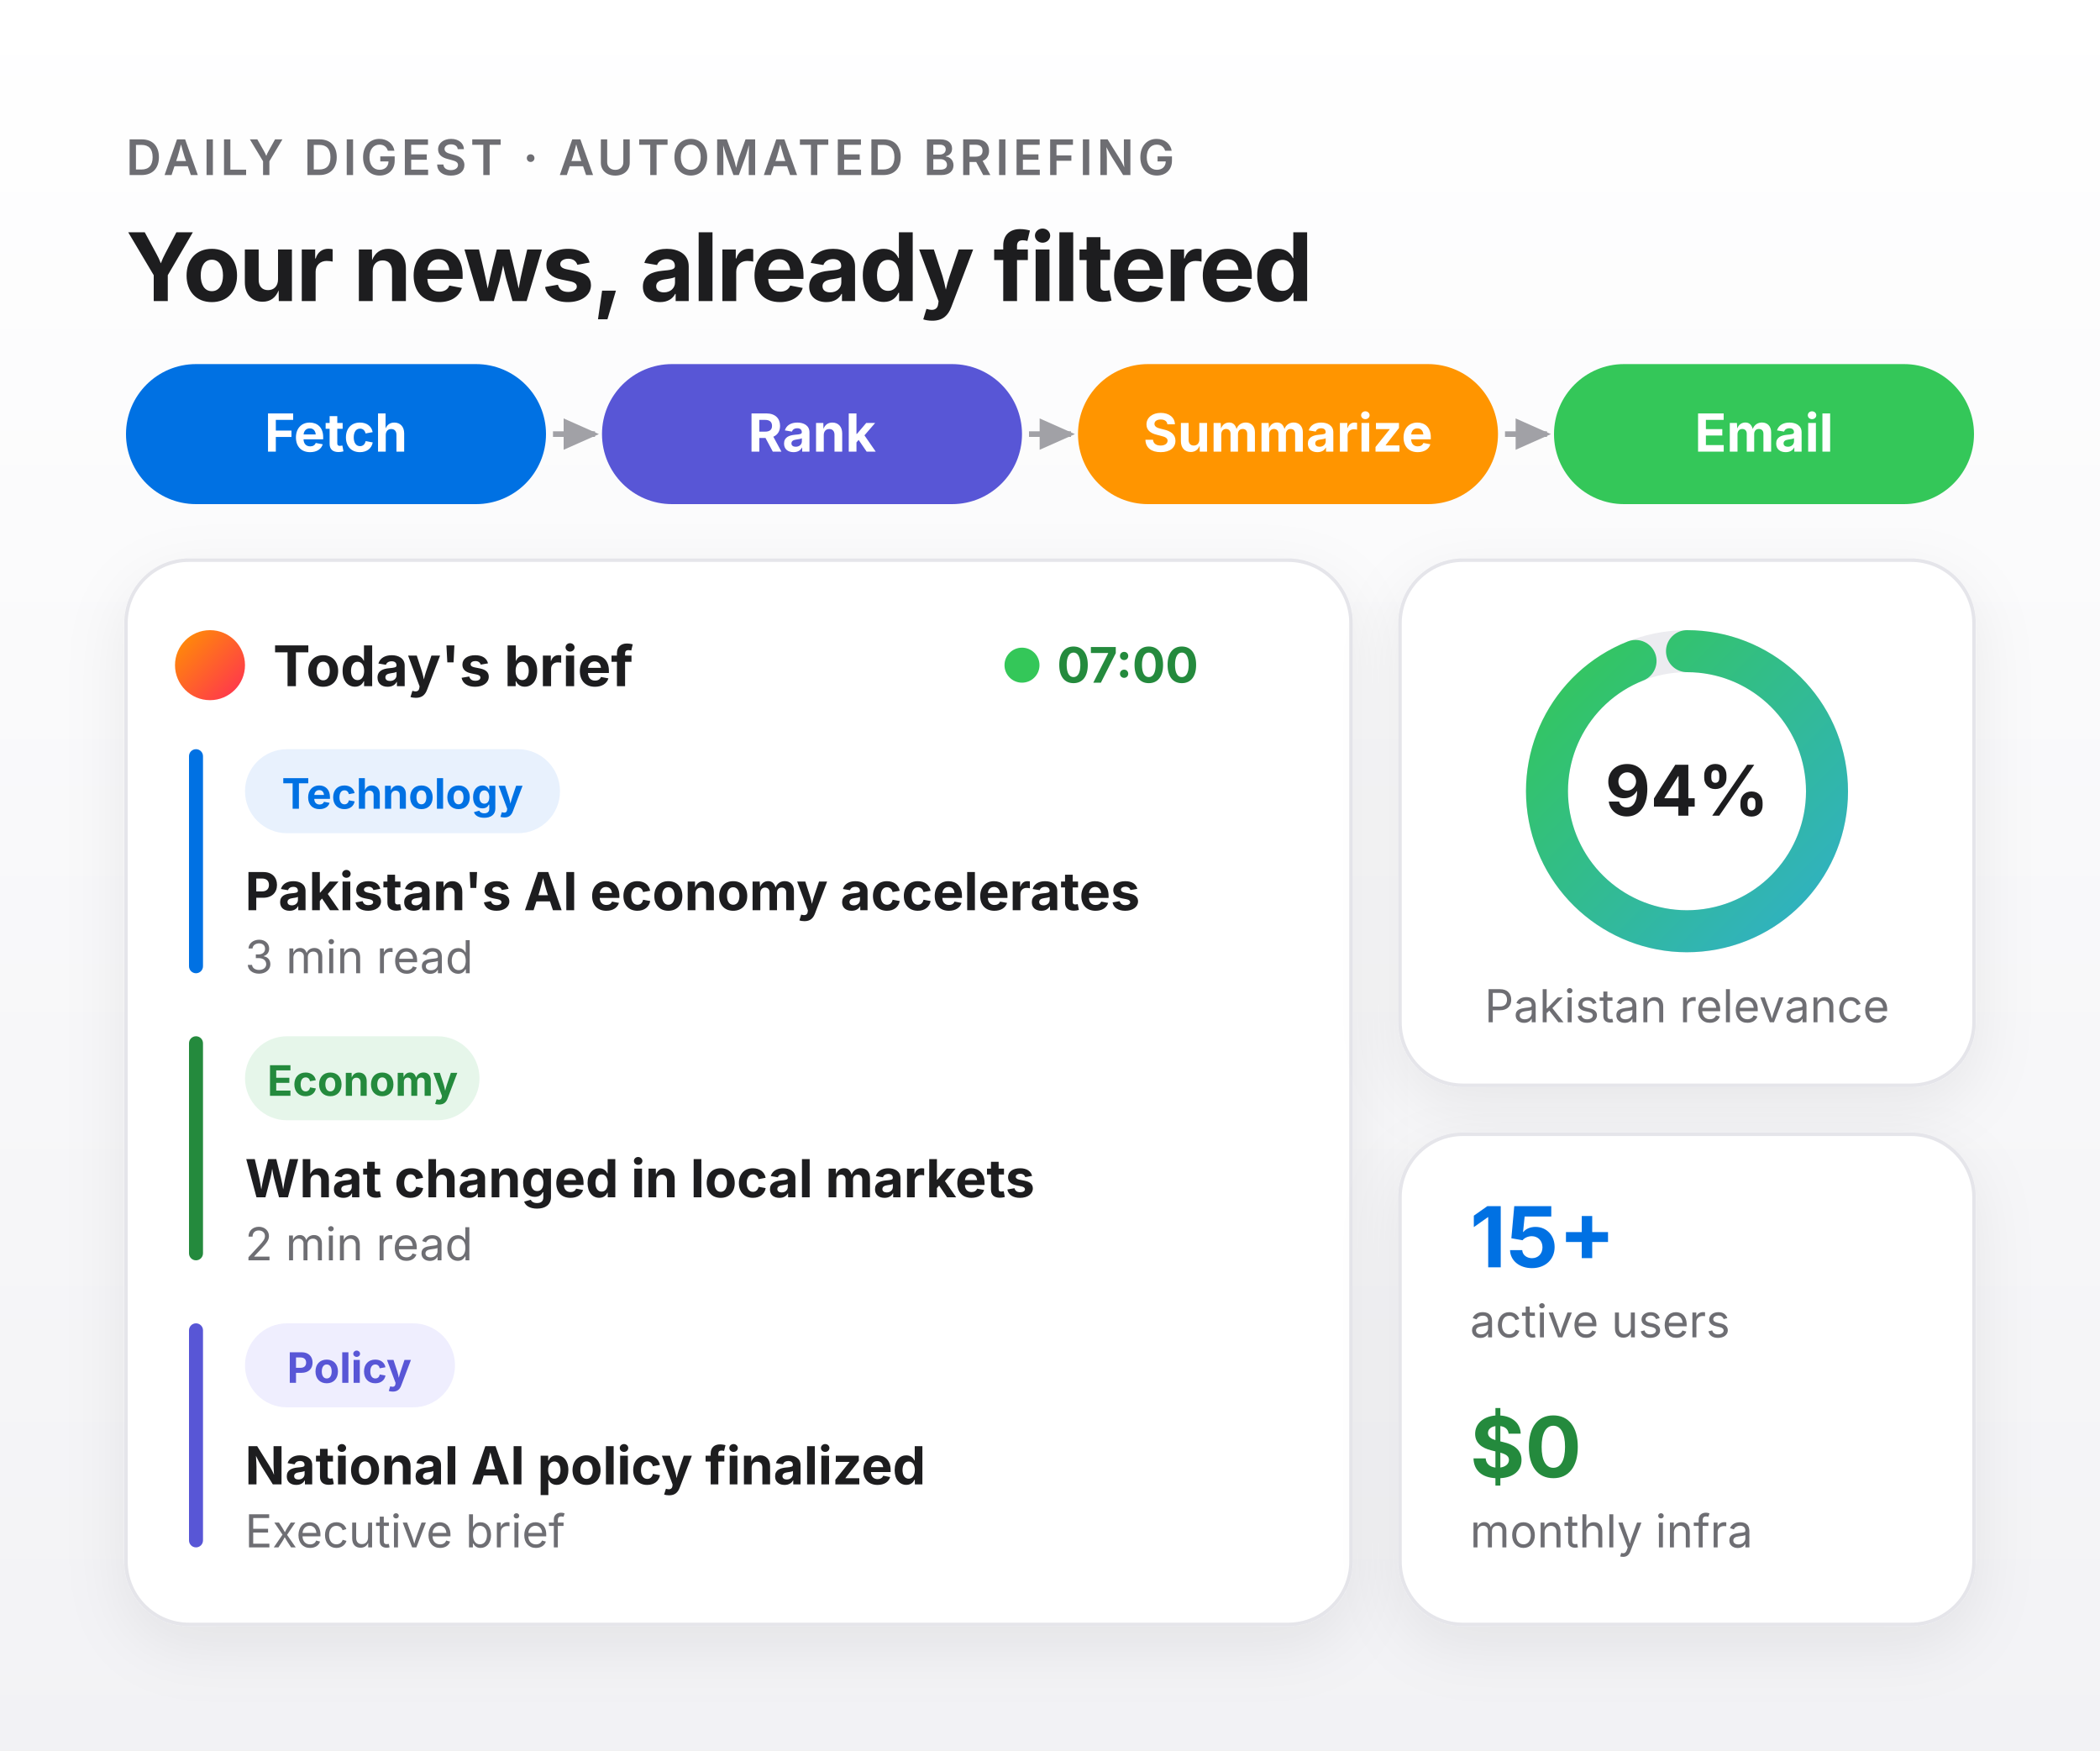
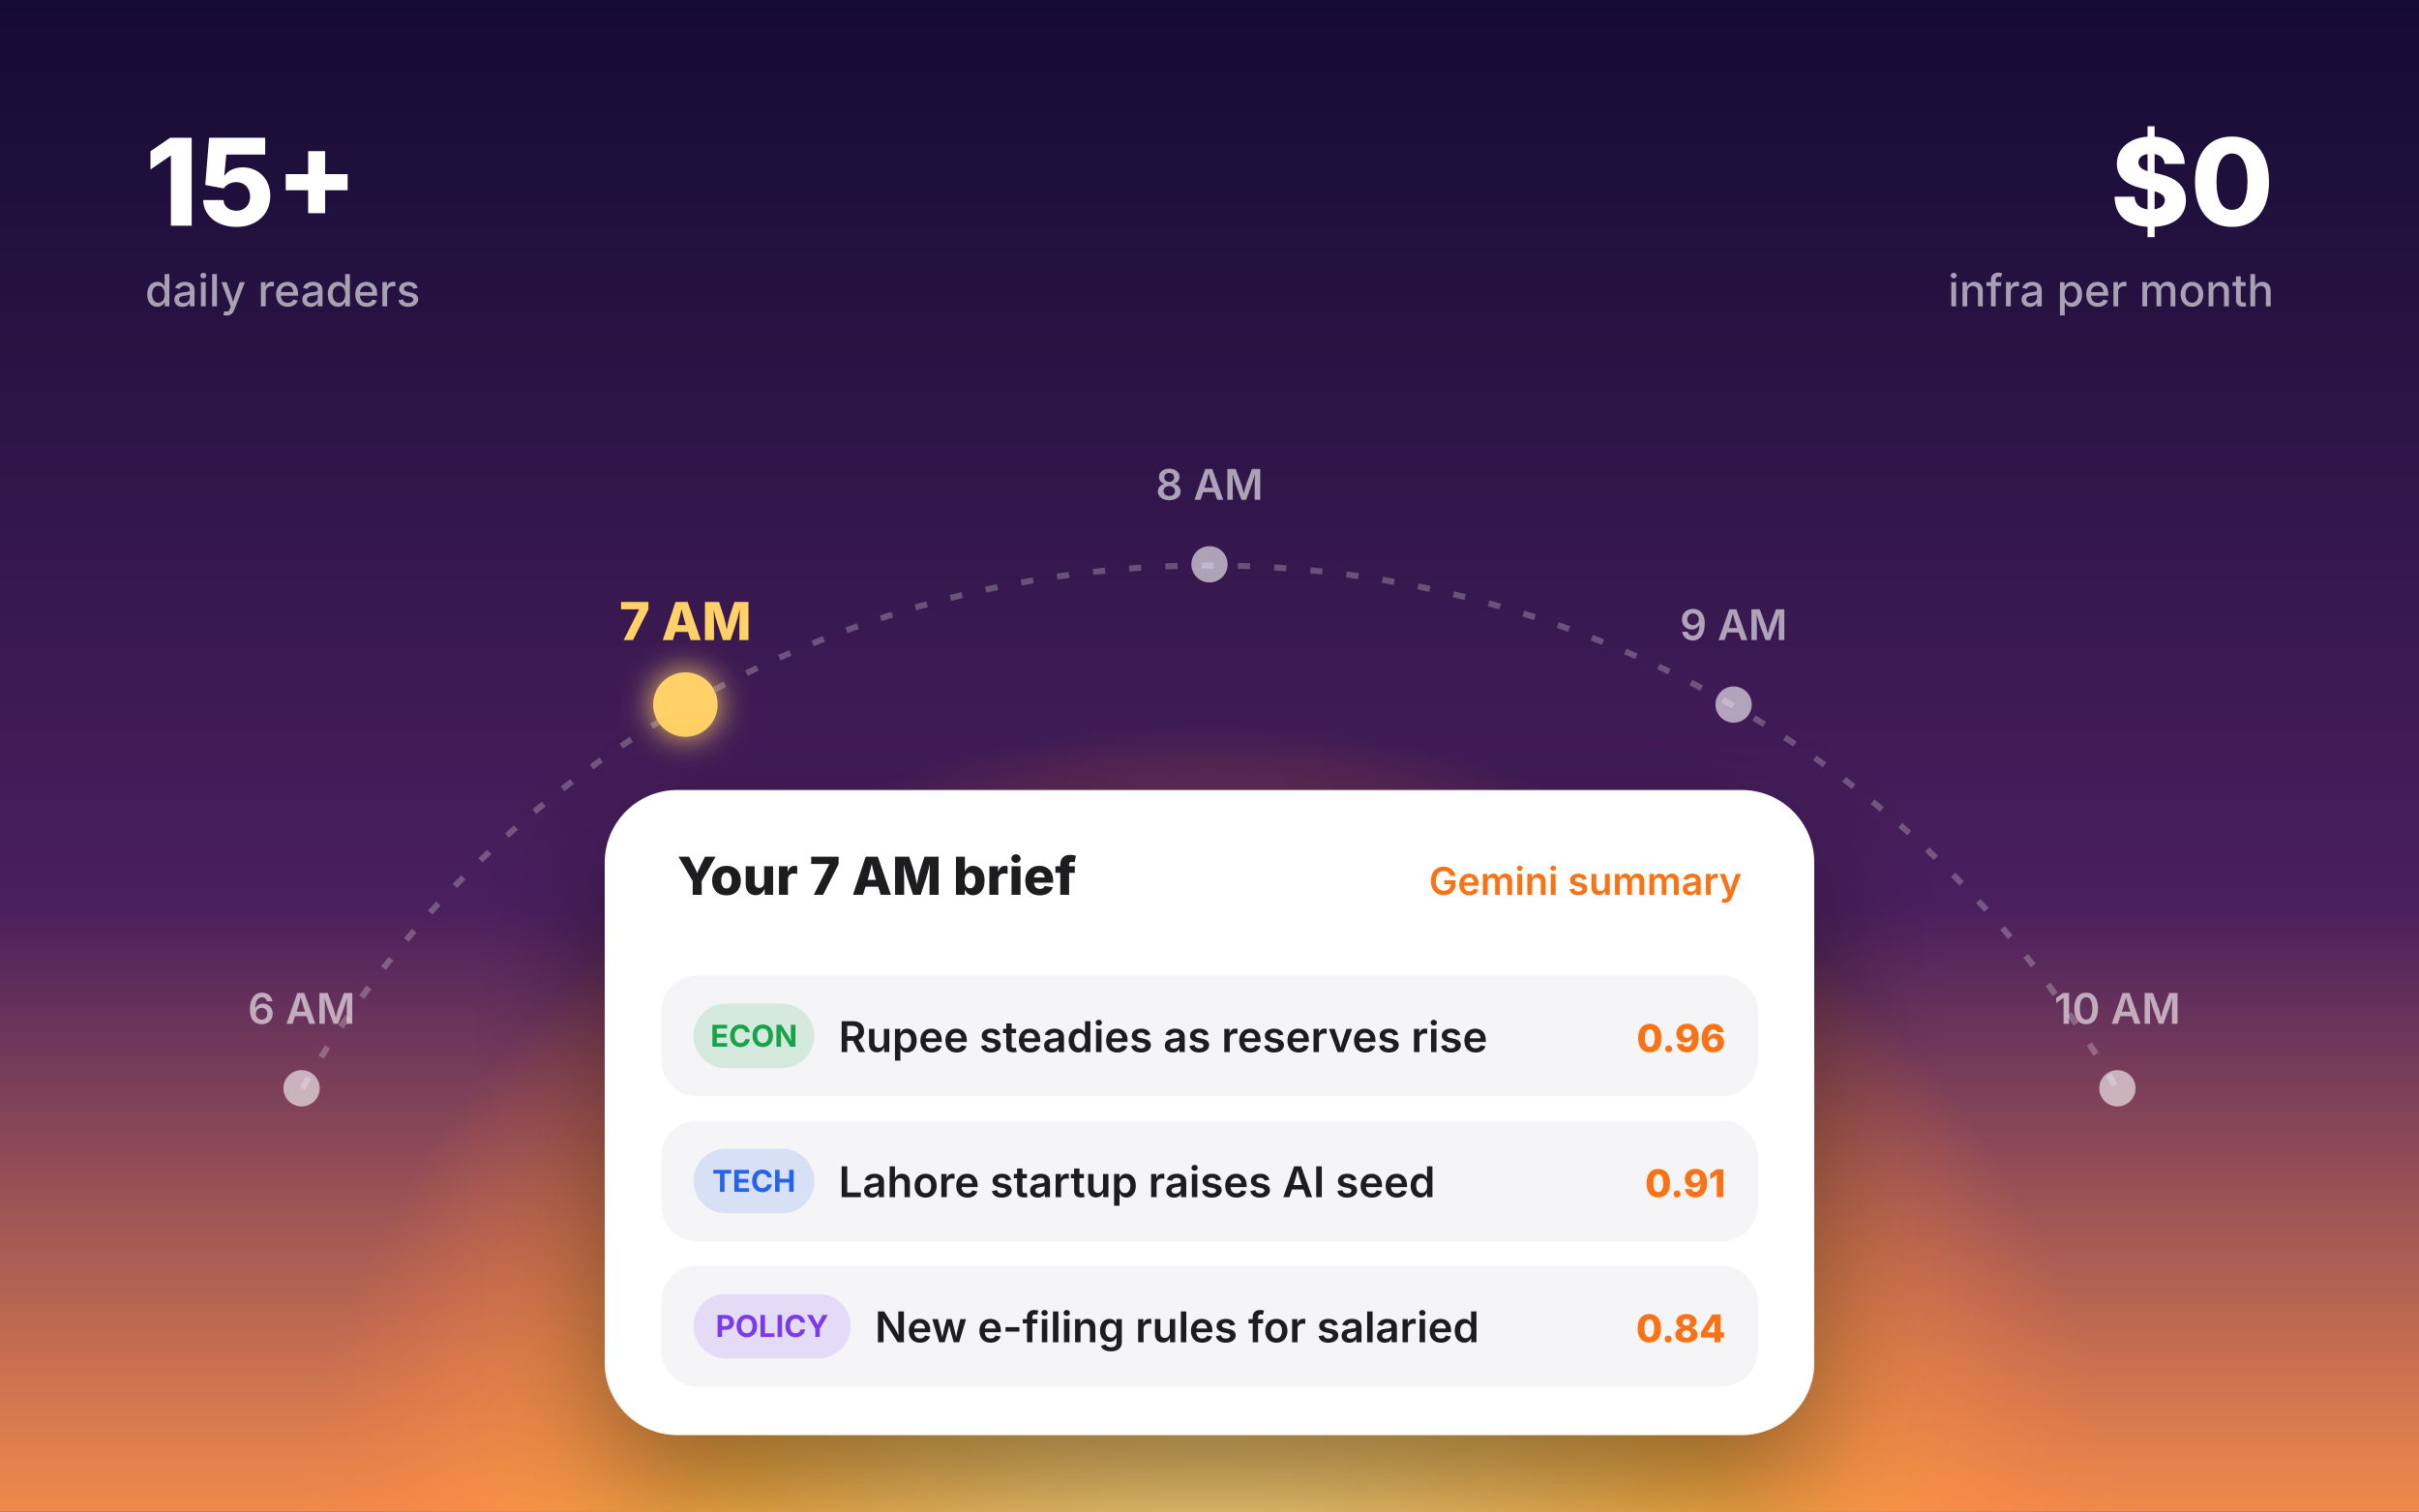
- <svg xmlns="http://www.w3.org/2000/svg" viewBox="0 0 600 500" role="img" aria-labelledby="t d">
+ <svg xmlns="http://www.w3.org/2000/svg" viewBox="0 0 600 375" role="img" aria-labelledby="t d" font-family="Inter,'Segoe UI',-apple-system,Helvetica,Arial,sans-serif">
  <defs>
-     <linearGradient id="bg" x1="0" y1="0" x2="0" y2="1">
-       <stop offset="0" stop-color="#ffffff" />
-       <stop offset="1" stop-color="#f2f2f5" />
-     </linearGradient>
-     <linearGradient id="accent" x1="0" y1="0" x2="1" y2="0">
-       <stop offset="0" stop-color="#0071e3" />
-       <stop offset="1" stop-color="#5856d6" />
-     </linearGradient>
-     <linearGradient id="accentV" x1="0" y1="1" x2="0" y2="0">
-       <stop offset="0" stop-color="#0071e3" />
-       <stop offset="1" stop-color="#5856d6" />
-     </linearGradient>
-     <linearGradient id="sun" x1="0" y1="0" x2="1" y2="1">
-       <stop offset="0" stop-color="#ff9500" />
-       <stop offset="1" stop-color="#ff2d55" />
-     </linearGradient>
-     <linearGradient id="fresh" x1="0" y1="0" x2="1" y2="1">
-       <stop offset="0" stop-color="#34c759" />
-       <stop offset="1" stop-color="#30b0c7" />
-     </linearGradient>
-     <filter id="sh" x="-10%" y="-10%" width="120%" height="130%">
-       <feDropShadow dx="0" dy="6" stdDeviation="9" flood-color="#000" flood-opacity="0.07" />
+     <pattern id="dots" width="16" height="16" patternUnits="userSpaceOnUse">
+       <circle cx="1" cy="1" r="1" fill="#fff" fill-opacity="0.05" />
+     </pattern>
+     <filter id="glow" x="-50%" y="-50%" width="200%" height="200%">
+       <feGaussianBlur stdDeviation="4" result="b" />
+       <feMerge>
+         <feMergeNode in="b" />
+         <feMergeNode in="SourceGraphic" />
+       </feMerge>
    </filter>
-     <marker id="arr" viewBox="0 0 10 10" refX="8" refY="5" markerWidth="7" markerHeight="7" orient="auto">
-       <path d="M0 1 L9 5 L0 9 z" fill="#a1a1a6" />
-     </marker>
+     <filter id="sh" x="-20%" y="-20%" width="140%" height="160%">
+       <feDropShadow dx="0" dy="14" stdDeviation="16" flood-color="#000" flood-opacity="0.45" />
+     </filter>
  </defs>
-   <style>
-   text { font-family: -apple-system, BlinkMacSystemFont, 'SF Pro Display', 'Segoe UI', Inter, Helvetica, Arial, sans-serif; fill: #1d1d1f; }
-   .k { font-size: 14px; font-weight: 600; letter-spacing: .08em; fill: #6e6e73; }
-   .h { font-size: 27px; font-weight: 700; letter-spacing: -.02em; }
-   .s { font-size: 15px; fill: #6e6e73; }
-   .b { font-weight: 700; }
-   .ur { font-family: 'Noto Nastaliq Urdu', 'Jameel Noori Nastaleeq', 'Segoe UI', Tahoma, serif; }
- </style>
-   <rect width="600" height="500" fill="url(#bg)" />
-   <text x="36" y="50" class="k">DAILY DIGEST · AUTOMATED BRIEFING</text>
-   <text x="36" y="86" class="h">Your news, already filtered</text>
-   <rect x="36" y="104" width="120" height="40" rx="20" fill="#0071e3" />
-   <text x="96" y="129" font-size="15" font-weight="700" text-anchor="middle" style="fill:#ffffff">Fetch</text>
-   <line x1="158" x2="170" y1="124" y2="124" stroke="#a1a1a6" stroke-width="1.6" marker-end="url(#arr)" />
-   <rect x="172" y="104" width="120" height="40" rx="20" fill="#5856d6" />
-   <text x="232" y="129" font-size="15" font-weight="700" text-anchor="middle" style="fill:#ffffff">Rank</text>
-   <line x1="294" x2="306" y1="124" y2="124" stroke="#a1a1a6" stroke-width="1.6" marker-end="url(#arr)" />
-   <rect x="308" y="104" width="120" height="40" rx="20" fill="#ff9500" />
-   <text x="368" y="129" font-size="15" font-weight="700" text-anchor="middle" style="fill:#ffffff">Summarize</text>
-   <line x1="430" x2="442" y1="124" y2="124" stroke="#a1a1a6" stroke-width="1.6" marker-end="url(#arr)" />
-   <rect x="444" y="104" width="120" height="40" rx="20" fill="#34c759" />
-   <text x="504" y="129" font-size="15" font-weight="700" text-anchor="middle" style="fill:#ffffff">Email</text>
-   <rect x="36" y="160" width="350" height="304" rx="18" fill="#ffffff" stroke="#e5e5ea" filter="url(#sh)" />
-   <circle cx="60" cy="190" r="10" fill="url(#sun)" />
-   <text x="78" y="196" font-size="16" font-weight="700" text-anchor="start" style="fill:#1d1d1f">Today's brief</text>
-   <circle cx="292" cy="190" r="5" fill="#34c759" />
-   <text x="302" y="195" font-size="14" font-weight="700" text-anchor="start" style="fill:#248a3d">07:00</text>
-   <rect x="54" y="214" width="4" height="64" rx="2" fill="#0071e3" />
-   <rect x="70" y="214" width="90" height="24" rx="12" fill="#e8f1fd" />
-   <text x="115.0" y="231" font-size="12" font-weight="700" text-anchor="middle" style="fill:#0071e3">Technology</text>
-   <text x="70" y="260" font-size="15" font-weight="700" text-anchor="start" style="fill:#1d1d1f">Pakistan's AI economy accelerates</text>
-   <text x="70" y="278" font-size="13" font-weight="400" text-anchor="start" style="fill:#6e6e73">3 min read</text>
-   <rect x="54" y="296" width="4" height="64" rx="2" fill="#248a3d" />
-   <rect x="70" y="296" width="67" height="24" rx="12" fill="#e6f6ea" />
-   <text x="103.6" y="313" font-size="12" font-weight="700" text-anchor="middle" style="fill:#248a3d">Economy</text>
-   <text x="70" y="342" font-size="15" font-weight="700" text-anchor="start" style="fill:#1d1d1f">What changed in local markets</text>
-   <text x="70" y="360" font-size="13" font-weight="400" text-anchor="start" style="fill:#6e6e73">2 min read</text>
-   <rect x="54" y="378" width="4" height="64" rx="2" fill="#5856d6" />
-   <rect x="70" y="378" width="60" height="24" rx="12" fill="#efeefe" />
-   <text x="99.8" y="395" font-size="12" font-weight="700" text-anchor="middle" style="fill:#5856d6">Policy</text>
-   <text x="70" y="424" font-size="15" font-weight="700" text-anchor="start" style="fill:#1d1d1f">National AI policy finalized</text>
-   <text x="70" y="442" font-size="13" font-weight="400" text-anchor="start" style="fill:#6e6e73">Executive brief</text>
-   <rect x="400" y="160" width="164" height="150" rx="18" fill="#ffffff" stroke="#e5e5ea" filter="url(#sh)" />
-   <circle cx="482" cy="226" r="40" fill="none" stroke="#ececf0" stroke-width="12" />
-   <path d="M482.0 186.0 A40 40 0 1 1 467.3 188.8" stroke="url(#fresh)" stroke-width="12" stroke-linecap="round" fill="none" />
-   <text x="482" y="233" font-size="20" font-weight="700" text-anchor="middle" style="fill:#1d1d1f">94%</text>
-   <text x="482" y="292" font-size="13" font-weight="400" text-anchor="middle" style="fill:#6e6e73">Pakistan relevance</text>
-   <rect x="400" y="324" width="164" height="140" rx="18" fill="#ffffff" stroke="#e5e5ea" filter="url(#sh)" />
-   <text x="420" y="362" font-size="24" font-weight="700" text-anchor="start" style="fill:#0071e3">15+</text>
-   <text x="420" y="382" font-size="13" font-weight="400" text-anchor="start" style="fill:#6e6e73">active users</text>
-   <text x="420" y="422" font-size="24" font-weight="700" text-anchor="start" style="fill:#248a3d">$0</text>
-   <text x="420" y="442" font-size="13" font-weight="400" text-anchor="start" style="fill:#6e6e73">monthly infra</text>
+   <rect x="0.0" y="0.0" width="600.0" height="375.0" rx="0" fill="#140b33" />
+   <linearGradient id="sky" x1="0" y1="0" x2="0" y2="1">
+     <stop offset="0" stop-color="#140b33" />
+     <stop offset="0.6" stop-color="#4a1f5e" />
+     <stop offset="1" stop-color="#f08a4b" />
+   </linearGradient>
+   <radialGradient id="sun">
+     <stop offset="0" stop-color="#ffe08a" />
+     <stop offset="0.55" stop-color="#ffb347" />
+     <stop offset="1" stop-color="#ff7a3d" stop-opacity="0" />
+   </radialGradient>
+   <rect x="0.0" y="0.0" width="600.0" height="375.0" rx="0" fill="url(#sky)" />
+   <circle cx="300" cy="410" r="230" fill="url(#sun)" />
+   <path d="M75 270 A260 260 0 0 1 525 270" fill="none" stroke="#fff" stroke-opacity="0.25" stroke-width="1.5" stroke-dasharray="3 6" />
+   <circle cx="74.8" cy="270.0" r="4.5" fill="#fff" fill-opacity="0.6" />
+   <text x="74.8" y="254.0" font-size="10.5" font-weight="600" fill="#fff" fill-opacity="0.6" text-anchor="middle">6 AM</text>
+   <circle cx="170.0" cy="174.8" r="8" fill="#ffd166" fill-opacity="1" filter="url(#glow)" />
+   <text x="170.0" y="158.8" font-size="13" font-weight="800" fill="#ffd166" text-anchor="middle">7 AM</text>
+   <circle cx="300.0" cy="140.0" r="4.5" fill="#fff" fill-opacity="0.6" />
+   <text x="300.0" y="124.0" font-size="10.5" font-weight="600" fill="#fff" fill-opacity="0.6" text-anchor="middle">8 AM</text>
+   <circle cx="430.0" cy="174.8" r="4.5" fill="#fff" fill-opacity="0.6" />
+   <text x="430.0" y="158.8" font-size="10.5" font-weight="600" fill="#fff" fill-opacity="0.6" text-anchor="middle">9 AM</text>
+   <circle cx="525.2" cy="270.0" r="4.5" fill="#fff" fill-opacity="0.6" />
+   <text x="525.2" y="254.0" font-size="10.5" font-weight="600" fill="#fff" fill-opacity="0.6" text-anchor="middle">10 AM</text>
+   <text x="36.0" y="56.0" font-size="30" font-weight="800" fill="#fff" text-anchor="start">15+</text>
+   <text x="36.0" y="76.0" font-size="11" font-weight="500" fill="#fff" fill-opacity="0.6" text-anchor="start">daily readers</text>
+   <text x="564.0" y="56.0" font-size="30" font-weight="800" fill="#fff" text-anchor="end">$0</text>
+   <text x="564.0" y="76.0" font-size="11" font-weight="500" fill="#fff" fill-opacity="0.6" text-anchor="end">infra per month</text>
+   <g filter="url(#sh)">
+     <rect x="150.0" y="196.0" width="300.0" height="160.0" rx="18" fill="#fff" />
+   </g>
+   <text x="168.0" y="222.0" font-size="13" font-weight="800" fill="#1d1d1f" text-anchor="start">Your 7 AM brief</text>
+   <text x="432.0" y="222.0" font-size="9.5" font-weight="600" fill="#f97316" text-anchor="end">Gemini summary</text>
+   <rect x="164.0" y="242.0" width="272.0" height="30.0" rx="9" fill="#f5f5f7" />
+   <rect x="172.0" y="249.0" width="30.0" height="16.0" rx="8.0" fill="#16a34a" fill-opacity="0.14" />
+   <text x="187.0" y="259.7" font-size="7.5" font-weight="700" fill="#16a34a" text-anchor="middle">ECON</text>
+   <text x="208.0" y="261.0" font-size="10.5" font-weight="600" fill="#1d1d1f" text-anchor="start">Rupee steadies as reserves rise</text>
+   <text x="428.0" y="261.0" font-size="9.5" font-weight="800" fill="#f97316" text-anchor="end">0.96</text>
+   <rect x="164.0" y="278.0" width="272.0" height="30.0" rx="9" fill="#f5f5f7" />
+   <rect x="172.0" y="285.0" width="30.0" height="16.0" rx="8.0" fill="#2563eb" fill-opacity="0.14" />
+   <text x="187.0" y="295.7" font-size="7.5" font-weight="700" fill="#2563eb" text-anchor="middle">TECH</text>
+   <text x="208.0" y="297.0" font-size="10.5" font-weight="600" fill="#1d1d1f" text-anchor="start">Lahore startup raises AI seed</text>
+   <text x="428.0" y="297.0" font-size="9.5" font-weight="800" fill="#f97316" text-anchor="end">0.91</text>
+   <rect x="164.0" y="314.0" width="272.0" height="30.0" rx="9" fill="#f5f5f7" />
+   <rect x="172.0" y="321.0" width="39.0" height="16.0" rx="8.0" fill="#7c3aed" fill-opacity="0.14" />
+   <text x="191.5" y="331.7" font-size="7.5" font-weight="700" fill="#7c3aed" text-anchor="middle">POLICY</text>
+   <text x="217.0" y="333.0" font-size="10.5" font-weight="600" fill="#1d1d1f" text-anchor="start">New e-filing rules for salaried</text>
+   <text x="428.0" y="333.0" font-size="9.5" font-weight="800" fill="#f97316" text-anchor="end">0.84</text>
</svg>
